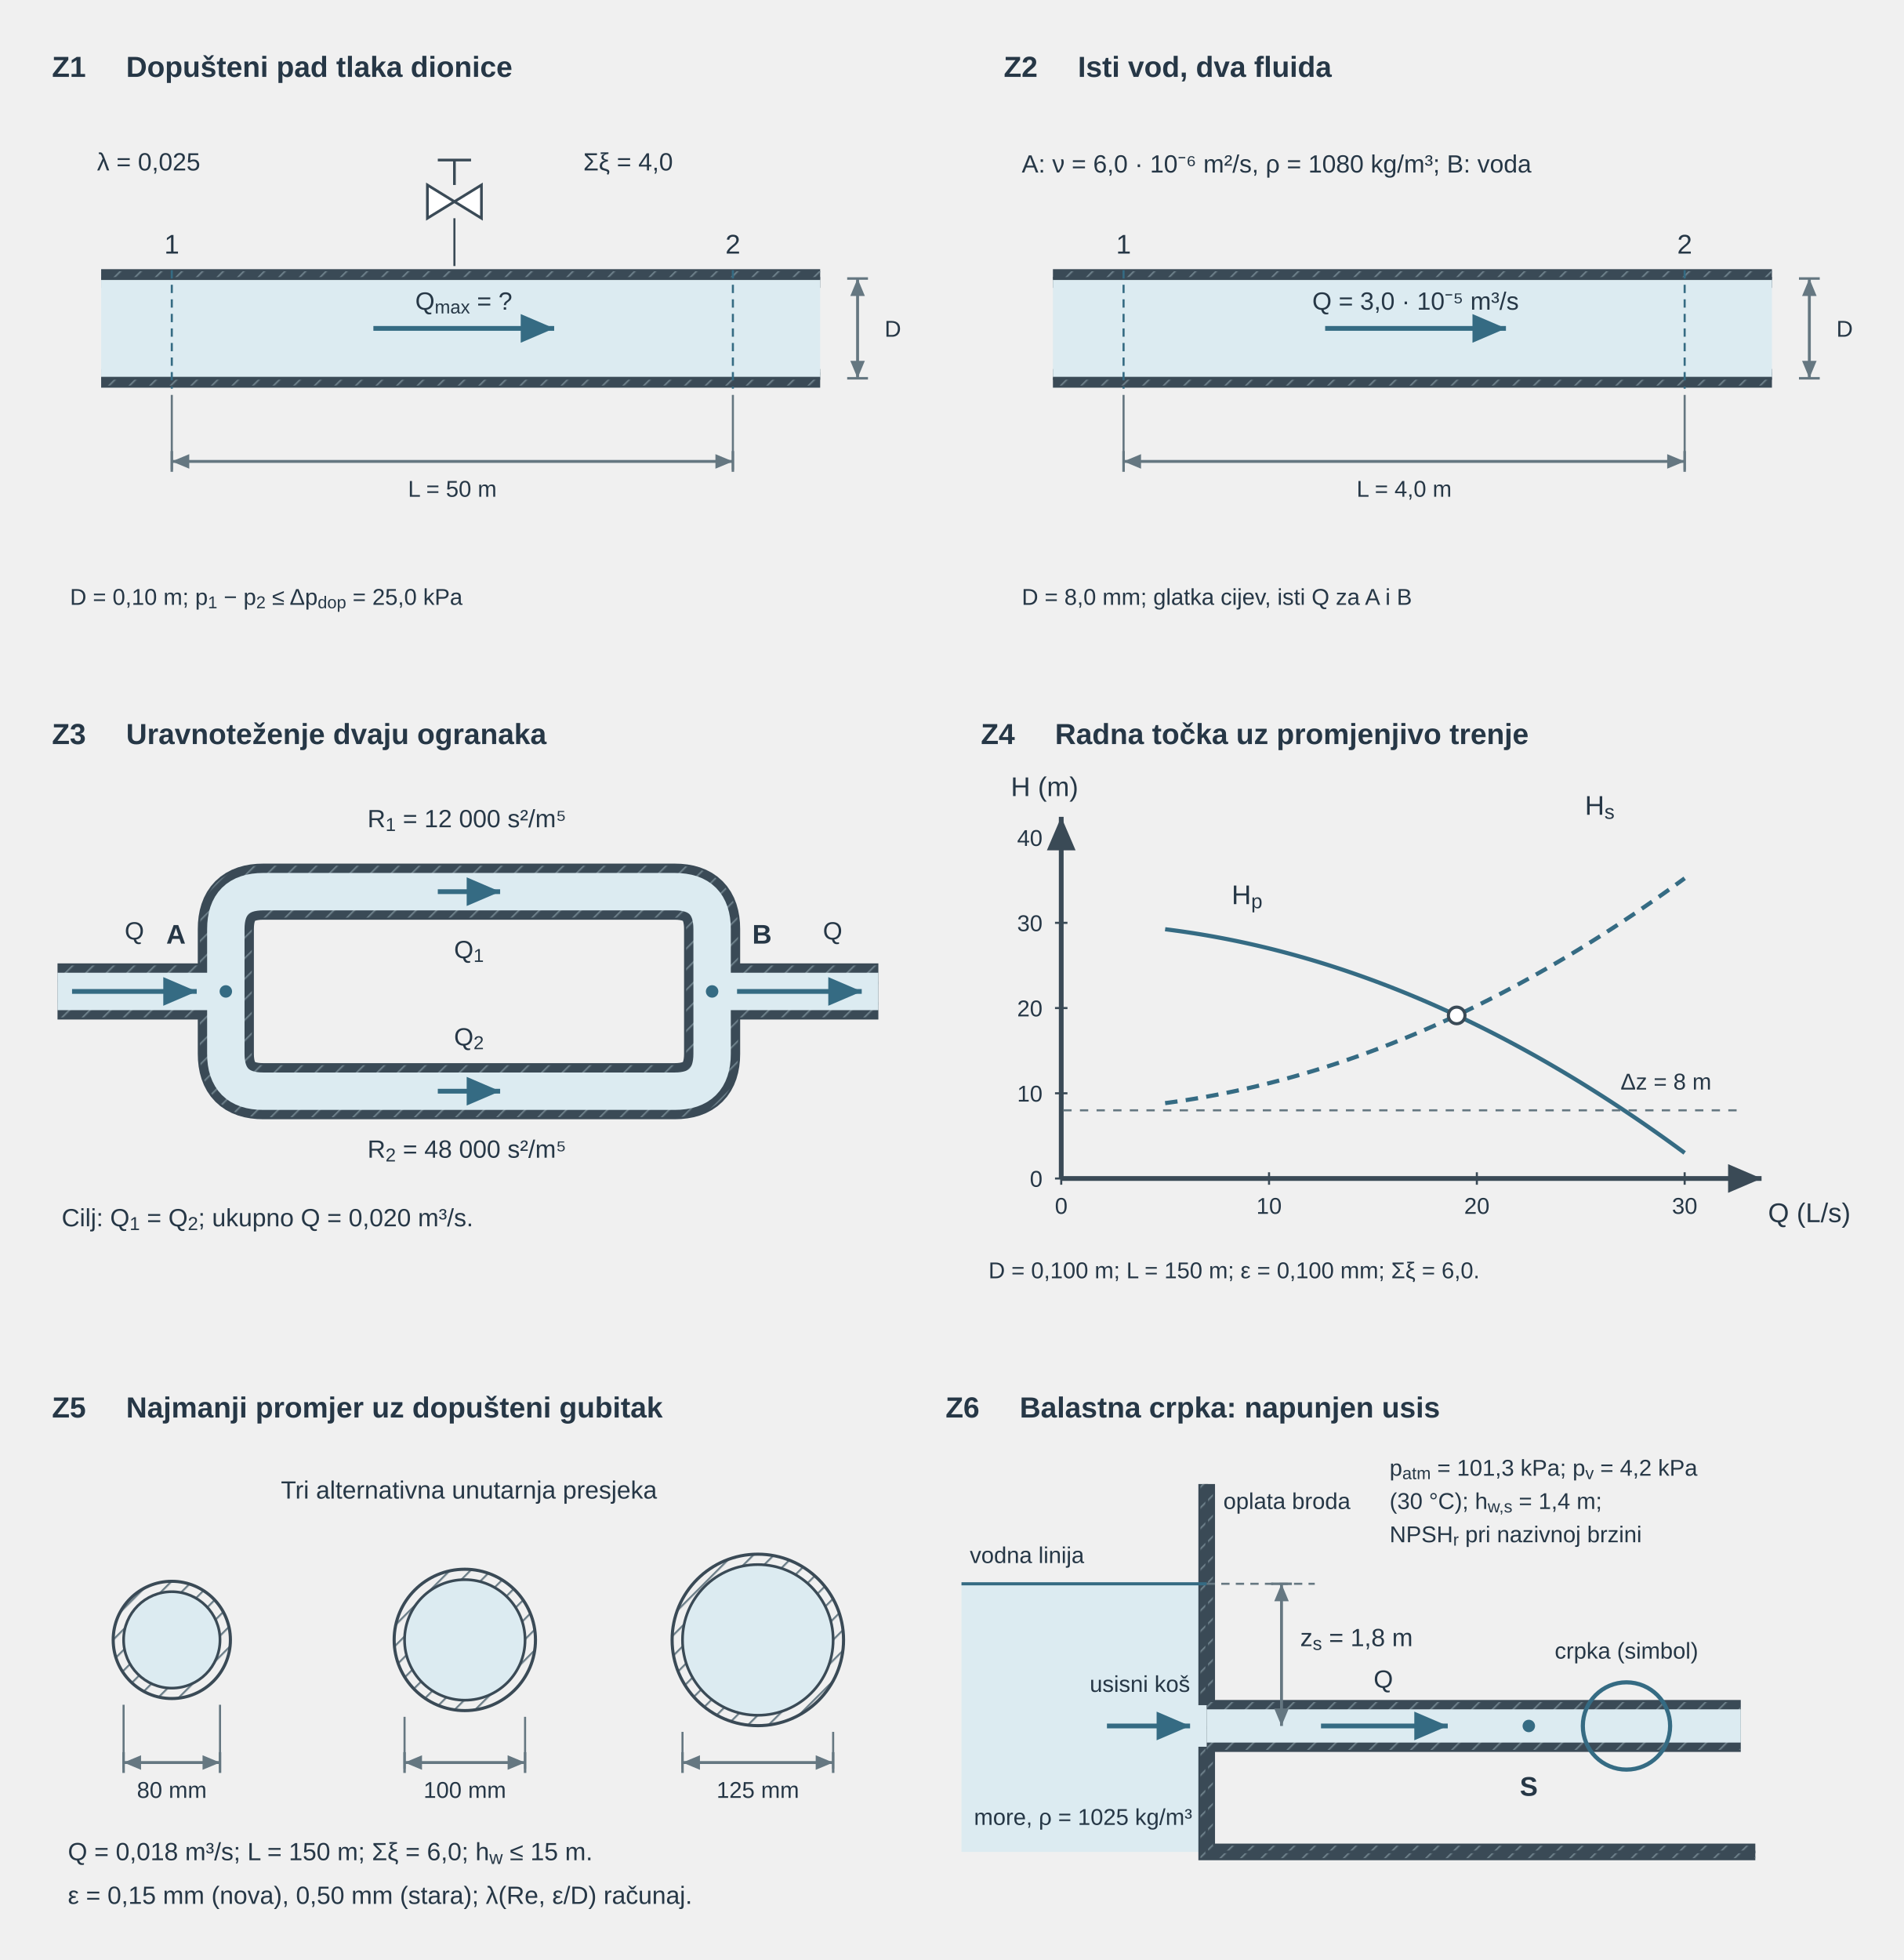
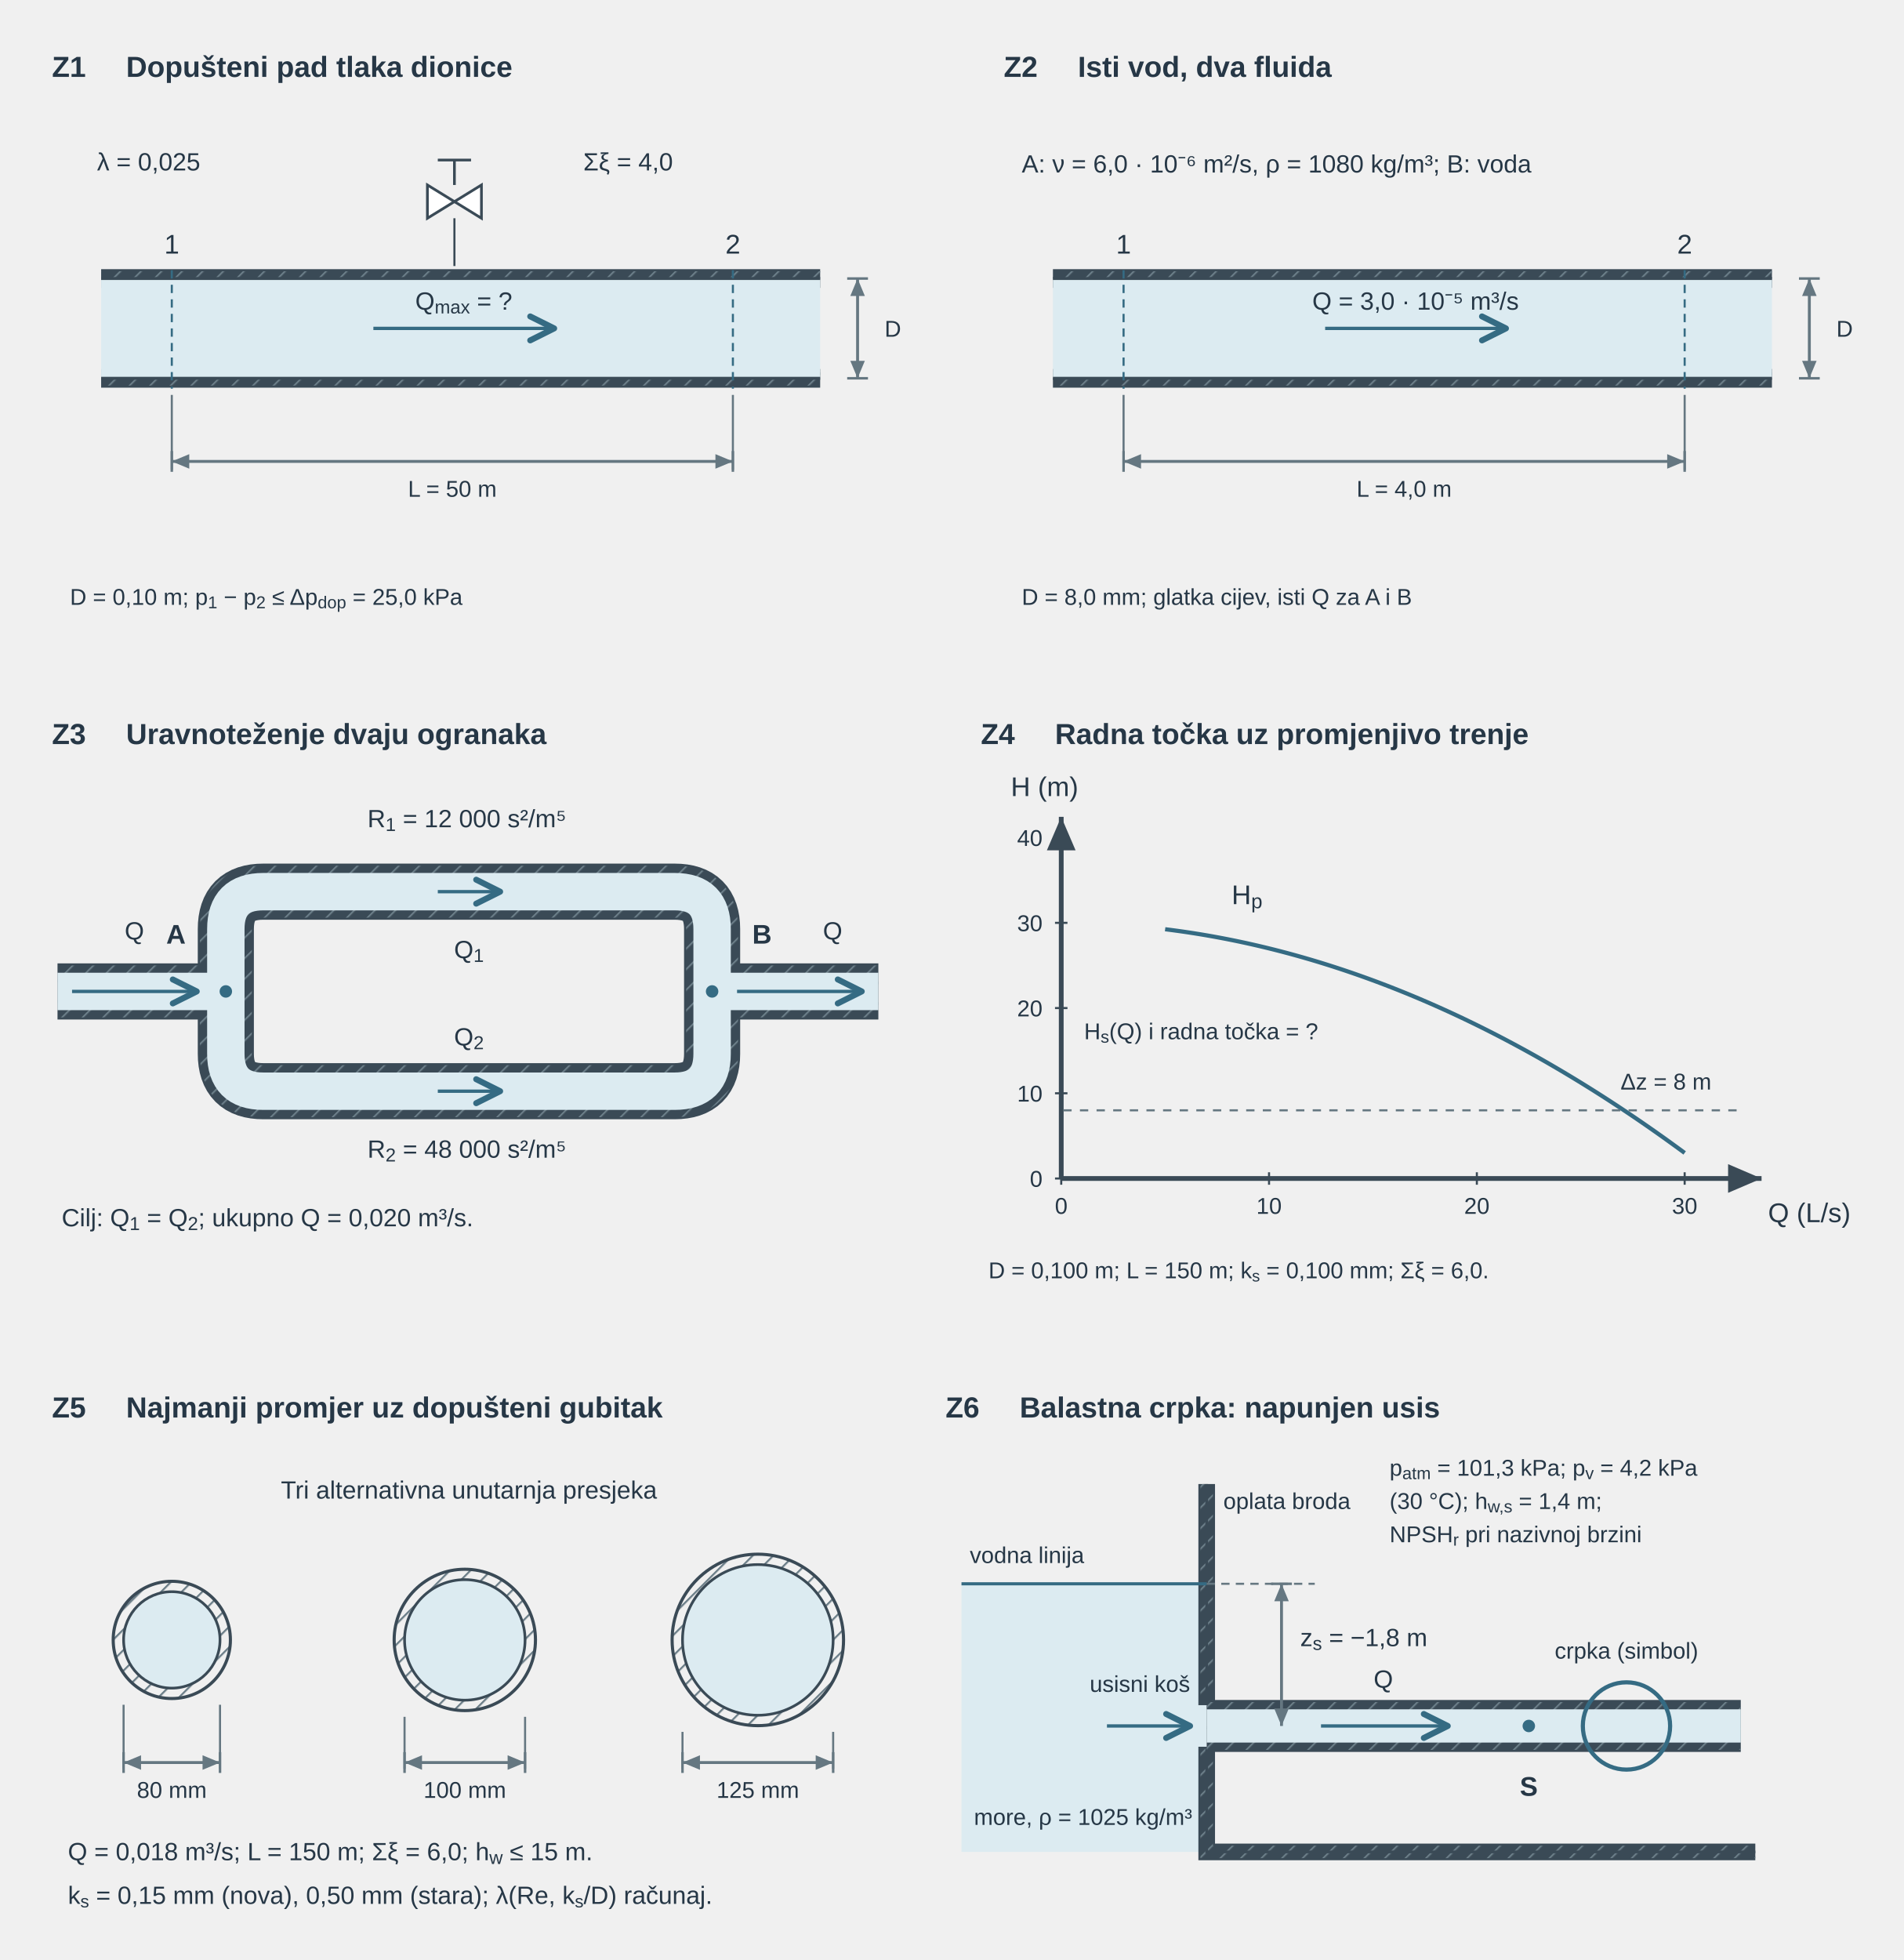
<svg xmlns="http://www.w3.org/2000/svg" viewBox="0 0 916 943" role="img" aria-labelledby="u13ex_title u13ex_desc" preserveAspectRatio="xMidYMid meet" style="display:block;width:100%;max-width:916px;height:auto;">
  <defs>
+     <marker id="u13ex_vopen" viewBox="0 0 10 10" refX="9" refY="5" markerWidth="9" markerHeight="9" orient="auto-start-reverse">
+       <path d="M1,1 L9,5 L1,9" fill="none" stroke="#356b83" stroke-width="2" stroke-linecap="round" stroke-linejoin="round" />
+     </marker>
    <pattern id="u13ex_hatch" width="7" height="7" patternUnits="userSpaceOnUse" patternTransform="rotate(45)">
      <line x1="0" y1="0" x2="0" y2="7" stroke="#657781" stroke-width="1.8" />
    </pattern>
    <marker id="u13ex_v" markerWidth="7" markerHeight="6" refX="7" refY="3" orient="auto">
      <path d="M0 0 L7 3 L0 6 Z" fill="#356b83" />
    </marker>
    <marker id="u13ex_dim" markerWidth="6" markerHeight="5" refX="6" refY="2.5" orient="auto-start-reverse">
      <path d="M0 0 L6 2.5 L0 5 Z" fill="#657781" />
    </marker>
    <marker id="u13ex_dimSmall" markerWidth="3" markerHeight="3" refX="3" refY="1.5" orient="auto-start-reverse">
      <path d="M0 0 L3 1.5 L0 3 Z" fill="#356b83" />
    </marker>
    <marker id="u13ex_forceMarker" markerWidth="7" markerHeight="6" refX="7" refY="3" orient="auto">
      <path d="M0 0 L7 3 L0 6 Z" fill="#356b83" />
    </marker>
    <marker id="u13ex_pressureMarker" markerWidth="7" markerHeight="6" refX="7" refY="3" orient="auto">
      <path d="M0 0 L7 3 L0 6 Z" fill="#356b83" />
    </marker>
    <marker id="u13ex_reactionMarker" markerWidth="7" markerHeight="6" refX="7" refY="3" orient="auto">
      <path d="M0 0 L7 3 L0 6 Z" fill="#356b83" />
    </marker>
    <marker id="u13ex_axisMarker" markerWidth="7" markerHeight="6" refX="7" refY="3" orient="auto">
      <path d="M0 0 L7 3 L0 6 Z" fill="#3a4a56" />
    </marker>
  </defs>
  <g id="u13ex_title-scene-1" transform="translate(-25.3281 -15)">
    <g font-family="Arial, Liberation Sans, sans-serif" fill="#3a4a56">
      <g id="u13ex_z1" transform="translate(28 22)">
        <text x="30.5" y="30" font-size="14" fill="#263746" text-anchor="middle" font-weight="700">Z1</text>
        <text x="58" y="30" font-size="14" fill="#263746" text-anchor="start" font-weight="700">Dopušteni pad tlaka dionice</text>
        <path id="u13ex_z1outer0" d="M46 127 H392" fill="none" stroke="#3a4a56" stroke-width="9" stroke-linecap="butt" stroke-linejoin="round" />
        <path d="M46 127 H392" fill="none" stroke="url(#u13ex_hatch)" stroke-width="7" stroke-linecap="butt" stroke-linejoin="round" />
        <path id="u13ex_z1outer1" d="M46 175 H392" fill="none" stroke="#3a4a56" stroke-width="9" stroke-linecap="butt" stroke-linejoin="round" />
        <path d="M46 175 H392" fill="none" stroke="url(#u13ex_hatch)" stroke-width="7" stroke-linecap="butt" stroke-linejoin="round" />
        <path id="u13ex_z1fluid" d="M46 127 H392 V175 H46 Z" fill="#dcebf1" stroke="none" stroke-width="1.8" />
        <path id="u13ex_z1wall0" d="M46 127 H392" fill="none" stroke="#3a4a56" stroke-width="1.4" />
        <path id="u13ex_z1wall1" d="M46 175 H392" fill="none" stroke="#3a4a56" stroke-width="1.4" />
        <line id="u13ex_z1section1" x1="80" y1="123" x2="80" y2="180" stroke="#356b83" stroke-width="1" stroke-dasharray="4 3" />
        <text x="80" y="115" font-size="13" fill="#263746" text-anchor="middle">1</text>
        <line x1="80" y1="183" x2="80" y2="219" stroke="#657781" stroke-width="1" />
        <line id="u13ex_z1section2" x1="350" y1="123" x2="350" y2="180" stroke="#356b83" stroke-width="1" stroke-dasharray="4 3" />
        <text x="350" y="115" font-size="13" fill="#263746" text-anchor="middle">2</text>
        <line x1="350" y1="183" x2="350" y2="219" stroke="#657781" stroke-width="1" />
        <line x1="80" y1="210" x2="80" y2="220" stroke="#657781" stroke-width="1.2" />
        <line x1="350" y1="210" x2="350" y2="220" stroke="#657781" stroke-width="1.2" />
-         <path id="u13ex_z1L" d="M80 215 L350 215" fill="none" stroke="#657781" stroke-width="1.4" marker-start="url(#u13ex_dim)" marker-end="url(#u13ex_dim)" />
+         <path id="u13ex_z1L" d="M80 215 L350 215" fill="none" stroke="#657781" stroke-width="1.4" marker-start="url(#u13ex_dim)" marker-end="url(#u13ex_dim)" data-mf1-role="dimension" />
        <text x="215.0" y="232" font-size="11" fill="#263746" text-anchor="middle">L = 50 m</text>
        <line x1="405" y1="127" x2="415" y2="127" stroke="#657781" stroke-width="1.2" />
        <line x1="405" y1="175" x2="415" y2="175" stroke="#657781" stroke-width="1.2" />
-         <path id="u13ex_z1D" d="M410 127 L410 175" fill="none" stroke="#657781" stroke-width="1.4" marker-start="url(#u13ex_dim)" marker-end="url(#u13ex_dim)" />
+         <path id="u13ex_z1D" d="M410 127 L410 175" fill="none" stroke="#657781" stroke-width="1.4" marker-start="url(#u13ex_dim)" marker-end="url(#u13ex_dim)" data-mf1-role="dimension" />
        <text x="423" y="155.0" font-size="11" fill="#263746" text-anchor="start">D</text>
-         <path id="u13ex_z1velocity" d="M177 151 L264 151" fill="none" stroke="#356b83" stroke-width="2.3" marker-end="url(#u13ex_v)" />
+         <path id="u13ex_z1velocity" d="M177 151 L264 151" fill="none" stroke="#356b83" stroke-width="1.6" marker-end="url(#u13ex_vopen)" data-mf1-vector="velocity" />
        <text x="220.5" y="142" font-size="12" fill="#263746" text-anchor="middle">Q<tspan baseline-shift="sub" font-size="0.75em">max</tspan> = ?</text>
        <path id="u13ex_z1valve" d="M203 82 L229 98 V82 L203 98 Z" fill="#ffffff" stroke="#3a4a56" stroke-width="1.3" />
        <line x1="216" y1="82" x2="216" y2="70" stroke="#3a4a56" stroke-width="1.3" />
        <line x1="208" y1="70" x2="224" y2="70" stroke="#3a4a56" stroke-width="1.3" />
        <line x1="216" y1="98" x2="216" y2="121" stroke="#3a4a56" stroke-width="1" />
        <text x="44" y="75" font-size="12" fill="#263746" text-anchor="start">λ = 0,025</text>
        <text x="278" y="75" font-size="12" fill="#263746" text-anchor="start">Σξ = 4,0</text>
        <text x="31" y="284" font-size="11" fill="#263746" text-anchor="start">D = 0,10 m; p<tspan baseline-shift="sub" font-size="0.75em">1</tspan> − p<tspan baseline-shift="sub" font-size="0.75em">2</tspan> ≤ Δp<tspan baseline-shift="sub" font-size="0.75em">dop</tspan> = 25,0 kPa</text>
      </g>
    </g>
  </g>
  <g id="u13ex_title-scene-2" transform="translate(-25.3281 -15)">
    <g font-family="Arial, Liberation Sans, sans-serif" fill="#3a4a56">
      <g id="u13ex_z2" transform="translate(486 22)">
        <text x="30.5" y="30" font-size="14" fill="#263746" text-anchor="middle" font-weight="700">Z2</text>
        <text x="58" y="30" font-size="14" fill="#263746" text-anchor="start" font-weight="700">Isti vod, dva fluida</text>
        <path id="u13ex_z2outer0" d="M46 127 H392" fill="none" stroke="#3a4a56" stroke-width="9" stroke-linecap="butt" stroke-linejoin="round" />
        <path d="M46 127 H392" fill="none" stroke="url(#u13ex_hatch)" stroke-width="7" stroke-linecap="butt" stroke-linejoin="round" />
        <path id="u13ex_z2outer1" d="M46 175 H392" fill="none" stroke="#3a4a56" stroke-width="9" stroke-linecap="butt" stroke-linejoin="round" />
        <path d="M46 175 H392" fill="none" stroke="url(#u13ex_hatch)" stroke-width="7" stroke-linecap="butt" stroke-linejoin="round" />
        <path id="u13ex_z2fluid" d="M46 127 H392 V175 H46 Z" fill="#dcebf1" stroke="none" stroke-width="1.8" />
        <path id="u13ex_z2wall0" d="M46 127 H392" fill="none" stroke="#3a4a56" stroke-width="1.4" />
        <path id="u13ex_z2wall1" d="M46 175 H392" fill="none" stroke="#3a4a56" stroke-width="1.4" />
        <line id="u13ex_z2section1" x1="80" y1="123" x2="80" y2="180" stroke="#356b83" stroke-width="1" stroke-dasharray="4 3" />
        <text x="80" y="115" font-size="13" fill="#263746" text-anchor="middle">1</text>
        <line x1="80" y1="183" x2="80" y2="219" stroke="#657781" stroke-width="1" />
        <line id="u13ex_z2section2" x1="350" y1="123" x2="350" y2="180" stroke="#356b83" stroke-width="1" stroke-dasharray="4 3" />
        <text x="350" y="115" font-size="13" fill="#263746" text-anchor="middle">2</text>
        <line x1="350" y1="183" x2="350" y2="219" stroke="#657781" stroke-width="1" />
        <line x1="80" y1="210" x2="80" y2="220" stroke="#657781" stroke-width="1.2" />
        <line x1="350" y1="210" x2="350" y2="220" stroke="#657781" stroke-width="1.2" />
-         <path id="u13ex_z2L" d="M80 215 L350 215" fill="none" stroke="#657781" stroke-width="1.4" marker-start="url(#u13ex_dim)" marker-end="url(#u13ex_dim)" />
+         <path id="u13ex_z2L" d="M80 215 L350 215" fill="none" stroke="#657781" stroke-width="1.4" marker-start="url(#u13ex_dim)" marker-end="url(#u13ex_dim)" data-mf1-role="dimension" />
        <text x="215.0" y="232" font-size="11" fill="#263746" text-anchor="middle">L = 4,0 m</text>
        <line x1="405" y1="127" x2="415" y2="127" stroke="#657781" stroke-width="1.2" />
        <line x1="405" y1="175" x2="415" y2="175" stroke="#657781" stroke-width="1.2" />
-         <path id="u13ex_z2D" d="M410 127 L410 175" fill="none" stroke="#657781" stroke-width="1.4" marker-start="url(#u13ex_dim)" marker-end="url(#u13ex_dim)" />
+         <path id="u13ex_z2D" d="M410 127 L410 175" fill="none" stroke="#657781" stroke-width="1.4" marker-start="url(#u13ex_dim)" marker-end="url(#u13ex_dim)" data-mf1-role="dimension" />
        <text x="423" y="155.0" font-size="11" fill="#263746" text-anchor="start">D</text>
-         <path id="u13ex_z2velocity" d="M177 151 L264 151" fill="none" stroke="#356b83" stroke-width="2.3" marker-end="url(#u13ex_v)" />
+         <path id="u13ex_z2velocity" d="M177 151 L264 151" fill="none" stroke="#356b83" stroke-width="1.6" marker-end="url(#u13ex_vopen)" data-mf1-vector="velocity" />
        <text x="220.5" y="142" font-size="12" fill="#263746" text-anchor="middle">Q = 3,0 · 10⁻⁵ m³/s</text>
        <text x="31" y="76" font-size="12" fill="#263746" text-anchor="start">A: ν = 6,0 · 10⁻⁶ m²/s, ρ = 1080 kg/m³; B: voda</text>
        <text x="31" y="284" font-size="11" fill="#263746" text-anchor="start">D = 8,0 mm; glatka cijev, isti Q za A i B</text>
      </g>
    </g>
  </g>
  <g id="u13ex_title-scene-3" transform="translate(-25.3281 -8)">
    <g font-family="Arial, Liberation Sans, sans-serif" fill="#3a4a56">
      <g id="u13ex_z3" transform="translate(28 336)">
        <text x="30.5" y="30" font-size="14" fill="#263746" text-anchor="middle" font-weight="700">Z3</text>
        <text x="58" y="30" font-size="14" fill="#263746" text-anchor="start" font-weight="700">Uravnoteženje dvaju ogranaka</text>
        <path id="u13ex_z3pipeouter" d="M25 149 H106 M106 149 V119 Q106 101 124 101 H322 Q340 101 340 119 V179 Q340 197 322 197 H124 Q106 197 106 179 V149 M340 149 H420" fill="none" stroke="#3a4a56" stroke-width="27" stroke-linecap="butt" stroke-linejoin="round" />
        <path d="M25 149 H106 M106 149 V119 Q106 101 124 101 H322 Q340 101 340 119 V179 Q340 197 322 197 H124 Q106 197 106 179 V149 M340 149 H420" fill="none" stroke="url(#u13ex_hatch)" stroke-width="25" stroke-linecap="butt" stroke-linejoin="round" />
        <path id="u13ex_z3pipefluid" d="M25 149 H106 M106 149 V119 Q106 101 124 101 H322 Q340 101 340 119 V179 Q340 197 322 197 H124 Q106 197 106 179 V149 M340 149 H420" fill="none" stroke="#dcebf1" stroke-width="18" stroke-linecap="butt" stroke-linejoin="round" />
        <circle id="u13ex_z3A" cx="106" cy="149" r="3" fill="#356b83" />
        <text x="82" y="126" font-size="13" fill="#263746" text-anchor="middle" font-weight="700">A</text>
        <circle id="u13ex_z3B" cx="340" cy="149" r="3" fill="#356b83" />
        <text x="364" y="126" font-size="13" fill="#263746" text-anchor="middle" font-weight="700">B</text>
-         <path id="u13ex_z3inlet" d="M32 149 L92 149" fill="none" stroke="#356b83" stroke-width="2.3" marker-end="url(#u13ex_v)" />
+         <path id="u13ex_z3inlet" d="M32 149 L92 149" fill="none" stroke="#356b83" stroke-width="1.6" marker-end="url(#u13ex_vopen)" data-mf1-vector="velocity" />
        <text x="62" y="124" font-size="12" fill="#263746" text-anchor="middle">Q</text>
-         <path id="u13ex_z3outlet" d="M352 149 L412 149" fill="none" stroke="#356b83" stroke-width="2.3" marker-end="url(#u13ex_v)" />
+         <path id="u13ex_z3outlet" d="M352 149 L412 149" fill="none" stroke="#356b83" stroke-width="1.6" marker-end="url(#u13ex_vopen)" data-mf1-vector="velocity" />
        <text x="398" y="124" font-size="12" fill="#263746" text-anchor="middle">Q</text>
-         <path id="u13ex_z3upperVelocity" d="M208 101 L238 101" fill="none" stroke="#356b83" stroke-width="2.3" marker-end="url(#u13ex_v)" />
-         <path id="u13ex_z3lowerVelocity" d="M208 197 L238 197" fill="none" stroke="#356b83" stroke-width="2.3" marker-end="url(#u13ex_v)" />
+         <path id="u13ex_z3upperVelocity" d="M208 101 L238 101" fill="none" stroke="#356b83" stroke-width="1.6" marker-end="url(#u13ex_vopen)" data-mf1-vector="velocity" />
+         <path id="u13ex_z3lowerVelocity" d="M208 197 L238 197" fill="none" stroke="#356b83" stroke-width="1.6" marker-end="url(#u13ex_vopen)" data-mf1-vector="velocity" />
        <text x="223" y="133" font-size="12" fill="#263746" text-anchor="middle">Q<tspan baseline-shift="sub" font-size="0.75em">1</tspan>
        </text>
        <text x="223" y="175" font-size="12" fill="#263746" text-anchor="middle">Q<tspan baseline-shift="sub" font-size="0.75em">2</tspan>
        </text>
        <text x="222" y="70" font-size="12" fill="#263746" text-anchor="middle">R<tspan baseline-shift="sub" font-size="0.75em">1</tspan> = 12 000 s²/m⁵</text>
        <text x="222" y="229" font-size="12" fill="#263746" text-anchor="middle">R<tspan baseline-shift="sub" font-size="0.75em">2</tspan> = 48 000 s²/m⁵</text>
        <text x="27" y="262" font-size="12" fill="#263746" text-anchor="start">Cilj: Q<tspan baseline-shift="sub" font-size="0.75em">1</tspan> = Q<tspan baseline-shift="sub" font-size="0.75em">2</tspan>; ukupno Q = 0,020 m³/s.</text>
      </g>
    </g>
  </g>
  <g id="u13ex_title-scene-4" transform="translate(-36.3281 -8)">
    <g font-family="Arial, Liberation Sans, sans-serif" fill="#3a4a56">
      <g id="u13ex_z4" transform="translate(486 336)">
        <text x="30.5" y="30" font-size="14" fill="#263746" text-anchor="middle" font-weight="700">Z4</text>
        <text x="58" y="30" font-size="14" fill="#263746" text-anchor="start" font-weight="700">Radna točka uz promjenjivo trenje</text>
-         <path d="M61 239 L398 239" fill="none" stroke="#3a4a56" stroke-width="2.3" marker-end="url(#u13ex_axisMarker)" />
+         <path d="M61 239 L398 239" fill="none" stroke="#3a4a56" stroke-width="2.3" marker-end="url(#u13ex_axisMarker)" data-mf1-role="axis" />
        <text x="421" y="260" font-size="13" fill="#263746" text-anchor="middle">Q (L/s)</text>
-         <path d="M61 239 L61 65" fill="none" stroke="#3a4a56" stroke-width="2.3" marker-end="url(#u13ex_axisMarker)" />
+         <path d="M61 239 L61 65" fill="none" stroke="#3a4a56" stroke-width="2.3" marker-end="url(#u13ex_axisMarker)" data-mf1-role="axis" />
        <text x="53" y="55" font-size="13" fill="#263746" text-anchor="middle">H (m)</text>
        <line x1="61" y1="236.0" x2="61" y2="242.0" stroke="#3a4a56" stroke-width="1" />
        <text x="61" y="256.0" font-size="11" fill="#263746" text-anchor="middle">0</text>
        <line x1="161" y1="236.0" x2="161" y2="242.0" stroke="#3a4a56" stroke-width="1" />
        <text x="161" y="256.0" font-size="11" fill="#263746" text-anchor="middle">10</text>
        <line x1="261" y1="236.0" x2="261" y2="242.0" stroke="#3a4a56" stroke-width="1" />
        <text x="261" y="256.0" font-size="11" fill="#263746" text-anchor="middle">20</text>
        <line x1="361" y1="236.0" x2="361" y2="242.0" stroke="#3a4a56" stroke-width="1" />
        <text x="361" y="256.0" font-size="11" fill="#263746" text-anchor="middle">30</text>
        <line x1="58" y1="239.0" x2="64" y2="239.0" stroke="#3a4a56" stroke-width="1" />
        <text x="52" y="243.0" font-size="11" fill="#263746" text-anchor="end">0</text>
        <line x1="58" y1="198.0" x2="64" y2="198.0" stroke="#3a4a56" stroke-width="1" />
        <text x="52" y="202.0" font-size="11" fill="#263746" text-anchor="end">10</text>
        <line x1="58" y1="157.0" x2="64" y2="157.0" stroke="#3a4a56" stroke-width="1" />
        <text x="52" y="161.0" font-size="11" fill="#263746" text-anchor="end">20</text>
        <line x1="58" y1="116" x2="64" y2="116" stroke="#3a4a56" stroke-width="1" />
        <text x="52" y="120" font-size="11" fill="#263746" text-anchor="end">30</text>
        <line x1="58" y1="75.0" x2="64" y2="75.0" stroke="#3a4a56" stroke-width="1" />
        <text x="52" y="79.0" font-size="11" fill="#263746" text-anchor="end">40</text>
        <path id="u13ex_z4pump" d="M111 119.075 L113 119.326 L115 119.587 L117 119.857 L119 120.138 L121 120.428 L123 120.728 L125 121.038 L127 121.358 L129 121.688 L131 122.027 L133 122.376 L135 122.735 L137 123.104 L139 123.483 L141 123.872 L143 124.271 L145 124.679 L147 125.097 L149 125.525 L151 125.963 L153 126.411 L155 126.868 L157 127.336 L159 127.813 L161 128.3 L163 128.797 L165 129.304 L167 129.82 L169 130.347 L171 130.883 L173 131.429 L175 131.985 L177 132.551 L179 133.127 L181 133.712 L183 134.307 L185 134.912 L187 135.527 L189 136.152 L191 136.787 L193 137.432 L195 138.086 L197 138.75 L199 139.424 L201 140.108 L203 140.802 L205 141.505 L207 142.219 L209 142.942 L211 143.675 L213 144.418 L215 145.171 L217 145.933 L219 146.706 L221 147.488 L223 148.28 L225 149.082 L227 149.894 L229 150.716 L231 151.547 L233 152.388 L235 153.239 L237 154.1 L239 154.971 L241 155.852 L243 156.743 L245 157.643 L247 158.553 L249 159.473 L251 160.403 L253 161.343 L255 162.292 L257 163.252 L259 164.221 L261 165.2 L263 166.189 L265 167.188 L267 168.196 L269 169.215 L271 170.243 L273 171.281 L275 172.329 L277 173.387 L279 174.455 L281 175.532 L283 176.619 L285 177.716 L287 178.823 L289 179.94 L291 181.067 L293 182.204 L295 183.35 L297 184.506 L299 185.672 L301 186.848 L303 188.034 L305 189.229 L307 190.435 L309 191.65 L311 192.875 L313 194.11 L315 195.355 L317 196.609 L319 197.874 L321 199.148 L323 200.432 L325 201.726 L327 203.03 L329 204.344 L331 205.667 L333 207 L335 208.343 L337 209.696 L339 211.059 L341 212.432 L343 213.815 L345 215.207 L347 216.609 L349 218.021 L351 219.443 L353 220.875 L355 222.316 L357 223.768 L359 225.229 L361 226.7" fill="none" stroke="#356b83" stroke-width="2" />
-         <path id="u13ex_z4system" d="M111 202.734 L113 202.466 L115 202.189 L117 201.902 L119 201.605 L121 201.298 L123 200.982 L125 200.656 L127 200.32 L129 199.975 L131 199.62 L133 199.255 L135 198.881 L137 198.497 L139 198.103 L141 197.7 L143 197.287 L145 196.864 L147 196.432 L149 195.99 L151 195.539 L153 195.077 L155 194.607 L157 194.126 L159 193.636 L161 193.136 L163 192.627 L165 192.108 L167 191.579 L169 191.04 L171 190.492 L173 189.935 L175 189.368 L177 188.791 L179 188.204 L181 187.608 L183 187.002 L185 186.387 L187 185.762 L189 185.127 L191 184.483 L193 183.829 L195 183.166 L197 182.492 L199 181.81 L201 181.117 L203 180.415 L205 179.704 L207 178.982 L209 178.251 L211 177.511 L213 176.761 L215 176.001 L217 175.232 L219 174.453 L221 173.664 L223 172.866 L225 172.058 L227 171.24 L229 170.413 L231 169.577 L233 168.73 L235 167.874 L237 167.009 L239 166.134 L241 165.249 L243 164.355 L245 163.451 L247 162.537 L249 161.614 L251 160.681 L253 159.738 L255 158.786 L257 157.824 L259 156.853 L261 155.872 L263 154.882 L265 153.881 L267 152.872 L269 151.852 L271 150.823 L273 149.785 L275 148.736 L277 147.679 L279 146.611 L281 145.534 L283 144.447 L285 143.351 L287 142.245 L289 141.13 L291 140.004 L293 138.87 L295 137.725 L297 136.571 L299 135.408 L301 134.235 L303 133.052 L305 131.859 L307 130.657 L309 129.446 L311 128.224 L313 126.993 L315 125.753 L317 124.503 L319 123.243 L321 121.974 L323 120.695 L325 119.406 L327 118.108 L329 116.8 L331 115.483 L333 114.156 L335 112.819 L337 111.473 L339 110.117 L341 108.752 L343 107.377 L345 105.992 L347 104.598 L349 103.194 L351 101.781 L353 100.357 L355 98.925 L357 97.482 L359 96.03 L361 94.569" fill="none" stroke="#356b83" stroke-width="2" stroke-dasharray="6 4" />
-         <circle id="u13ex_z4operatingPoint" cx="251.296" cy="160.542" r="4" fill="#ffffff" stroke="#3a4a56" stroke-width="1.5" />
        <text x="143" y="107" font-size="13" fill="#263746" text-anchor="start">H<tspan baseline-shift="sub" font-size="0.75em">p</tspan>
        </text>
-         <text x="313" y="64" font-size="13" fill="#263746" text-anchor="start">H<tspan baseline-shift="sub" font-size="0.75em">s</tspan>
-         </text>
+         <text id="u13ex_z4unknown" x="72" y="172" font-size="11" fill="#263746" text-anchor="start">H<tspan baseline-shift="sub" font-size="0.75em">s</tspan>(Q) i radna točka = ?</text>
        <line id="u13ex_z4staticHead" x1="62" y1="206.2" x2="386" y2="206.2" stroke="#657781" stroke-width="1" stroke-dasharray="4 4" />
        <text x="352" y="196.2" font-size="11" fill="#263746" text-anchor="middle">Δz = 8 m</text>
-         <text x="26" y="287" font-size="11" fill="#263746" text-anchor="start">D = 0,100 m; L = 150 m; ε = 0,100 mm; Σξ = 6,0.</text>
+         <text x="26" y="287" font-size="11" fill="#263746" text-anchor="start">D = 0,100 m; L = 150 m; k<tspan baseline-shift="sub" font-size="0.7em">s</tspan> = 0,100 mm; Σξ = 6,0.</text>
      </g>
    </g>
  </g>
  <g id="u13ex_title-scene-5" transform="translate(-25.3281 2)">
    <g font-family="Arial, Liberation Sans, sans-serif" fill="#3a4a56">
      <g id="u13ex_z5" transform="translate(28 650)">
        <text x="30.5" y="30" font-size="14" fill="#263746" text-anchor="middle" font-weight="700">Z5</text>
        <text x="58" y="30" font-size="14" fill="#263746" text-anchor="start" font-weight="700">Najmanji promjer uz dopušteni gubitak</text>
        <circle id="u13ex_z5wall0" cx="80" cy="137" r="28.2" fill="url(#u13ex_hatch)" stroke="#3a4a56" stroke-width="1.5" />
        <circle id="u13ex_z5bore0" cx="80" cy="137" r="23.2" fill="#dcebf1" stroke="#3a4a56" stroke-width="1.3" />
        <line x1="56.8" y1="168.2" x2="56.8" y2="199" stroke="#657781" stroke-width="1" />
        <line x1="103.2" y1="168.2" x2="103.2" y2="199" stroke="#657781" stroke-width="1" />
        <line x1="56.8" y1="191" x2="56.8" y2="201" stroke="#657781" stroke-width="1.2" />
        <line x1="103.2" y1="191" x2="103.2" y2="201" stroke="#657781" stroke-width="1.2" />
-         <path id="u13ex_z5D0" d="M56.8 196 L103.2 196" fill="none" stroke="#657781" stroke-width="1.4" marker-start="url(#u13ex_dim)" marker-end="url(#u13ex_dim)" />
+         <path id="u13ex_z5D0" d="M56.8 196 L103.2 196" fill="none" stroke="#657781" stroke-width="1.4" marker-start="url(#u13ex_dim)" marker-end="url(#u13ex_dim)" data-mf1-role="dimension" />
        <text x="80.0" y="213" font-size="11" fill="#263746" text-anchor="middle">80 mm</text>
        <circle id="u13ex_z5wall1" cx="221" cy="137" r="34.0" fill="url(#u13ex_hatch)" stroke="#3a4a56" stroke-width="1.5" />
        <circle id="u13ex_z5bore1" cx="221" cy="137" r="29" fill="#dcebf1" stroke="#3a4a56" stroke-width="1.3" />
        <line x1="192.0" y1="174.0" x2="192.0" y2="199" stroke="#657781" stroke-width="1" />
        <line x1="250.0" y1="174.0" x2="250.0" y2="199" stroke="#657781" stroke-width="1" />
        <line x1="192.0" y1="191" x2="192.0" y2="201" stroke="#657781" stroke-width="1.2" />
        <line x1="250.0" y1="191" x2="250.0" y2="201" stroke="#657781" stroke-width="1.2" />
-         <path id="u13ex_z5D1" d="M192.0 196 L250.0 196" fill="none" stroke="#657781" stroke-width="1.4" marker-start="url(#u13ex_dim)" marker-end="url(#u13ex_dim)" />
+         <path id="u13ex_z5D1" d="M192.0 196 L250.0 196" fill="none" stroke="#657781" stroke-width="1.4" marker-start="url(#u13ex_dim)" marker-end="url(#u13ex_dim)" data-mf1-role="dimension" />
        <text x="221.0" y="213" font-size="11" fill="#263746" text-anchor="middle">100 mm</text>
        <circle id="u13ex_z5wall2" cx="362" cy="137" r="41.25" fill="url(#u13ex_hatch)" stroke="#3a4a56" stroke-width="1.5" />
        <circle id="u13ex_z5bore2" cx="362" cy="137" r="36.25" fill="#dcebf1" stroke="#3a4a56" stroke-width="1.3" />
        <line x1="325.75" y1="181.25" x2="325.75" y2="199" stroke="#657781" stroke-width="1" />
        <line x1="398.25" y1="181.25" x2="398.25" y2="199" stroke="#657781" stroke-width="1" />
        <line x1="325.75" y1="191" x2="325.75" y2="201" stroke="#657781" stroke-width="1.2" />
        <line x1="398.25" y1="191" x2="398.25" y2="201" stroke="#657781" stroke-width="1.2" />
-         <path id="u13ex_z5D2" d="M325.75 196 L398.25 196" fill="none" stroke="#657781" stroke-width="1.4" marker-start="url(#u13ex_dim)" marker-end="url(#u13ex_dim)" />
+         <path id="u13ex_z5D2" d="M325.75 196 L398.25 196" fill="none" stroke="#657781" stroke-width="1.4" marker-start="url(#u13ex_dim)" marker-end="url(#u13ex_dim)" data-mf1-role="dimension" />
        <text x="362.0" y="213" font-size="11" fill="#263746" text-anchor="middle">125 mm</text>
        <text x="223" y="69" font-size="12" fill="#263746" text-anchor="middle">Tri alternativna unutarnja presjeka</text>
        <text x="30" y="243" font-size="12" fill="#263746" text-anchor="start">Q = 0,018 m³/s; L = 150 m; Σξ = 6,0; h<tspan baseline-shift="sub" font-size="0.75em">w</tspan> ≤ 15 m.</text>
-         <text x="30" y="264" font-size="12" fill="#263746" text-anchor="start">ε = 0,15 mm (nova), 0,50 mm (stara); λ(Re, ε/D) računaj.</text>
+         <text x="30" y="264" font-size="12" fill="#263746" text-anchor="start">k<tspan baseline-shift="sub" font-size="0.7em">s</tspan> = 0,15 mm (nova), 0,50 mm (stara); λ(Re, k<tspan baseline-shift="sub" font-size="0.7em">s</tspan>/D) računaj.</text>
      </g>
    </g>
  </g>
  <g id="u13ex_title-scene-6" transform="translate(-53.3281 2)">
    <g font-family="Arial, Liberation Sans, sans-serif" fill="#3a4a56">
      <g id="u13ex_z6" transform="translate(486 650)">
        <text x="30.5" y="30" font-size="14" fill="#263746" text-anchor="middle" font-weight="700">Z6</text>
        <text x="58" y="30" font-size="14" fill="#263746" text-anchor="start" font-weight="700">Balastna crpka: napunjen usis</text>
        <rect id="u13ex_z6seaFluid" x="30" y="110" width="118" height="129" rx="0" fill="#dcebf1" stroke="none" stroke-width="1.2" />
        <path id="u13ex_z6hullOuter" d="M148 62 V168.4 M148 188.4 V239 H412" fill="none" stroke="#3a4a56" stroke-width="8" stroke-linecap="butt" />
        <path d="M148 62 V168.4 M148 188.4 V239 H412" fill="none" stroke="url(#u13ex_hatch)" stroke-width="6" stroke-linecap="butt" />
        <path id="u13ex_z6hullWall0" d="M148 62 V168.4" fill="none" stroke="#3a4a56" stroke-width="1.3" />
        <path id="u13ex_z6hullWall1" d="M148 188.4 V239 H412" fill="none" stroke="#3a4a56" stroke-width="1.3" />
        <path id="u13ex_z6pipeouter" d="M148 178.4 H405" fill="none" stroke="#3a4a56" stroke-width="25" stroke-linecap="butt" stroke-linejoin="round" />
        <path d="M148 178.4 H405" fill="none" stroke="url(#u13ex_hatch)" stroke-width="23" stroke-linecap="butt" stroke-linejoin="round" />
        <path id="u13ex_z6pipefluid" d="M148 178.4 H405" fill="none" stroke="#dcebf1" stroke-width="16" stroke-linecap="butt" stroke-linejoin="round" />
        <line id="u13ex_z6waterline" x1="30" y1="110" x2="148" y2="110" stroke="#356b83" stroke-width="1.5" />
-         <path id="u13ex_z6inletVelocity" d="M100 178.4 L140 178.4" fill="none" stroke="#356b83" stroke-width="2.3" marker-end="url(#u13ex_v)" />
-         <path id="u13ex_z6velocity" d="M203 178.4 L264 178.4" fill="none" stroke="#356b83" stroke-width="2.3" marker-end="url(#u13ex_v)" />
+         <path id="u13ex_z6inletVelocity" d="M100 178.4 L140 178.4" fill="none" stroke="#356b83" stroke-width="1.6" marker-end="url(#u13ex_vopen)" data-mf1-vector="velocity" />
+         <path id="u13ex_z6velocity" d="M203 178.4 L264 178.4" fill="none" stroke="#356b83" stroke-width="1.6" marker-end="url(#u13ex_vopen)" data-mf1-vector="velocity" />
        <text x="233" y="160" font-size="12" fill="#263746" text-anchor="middle">Q</text>
        <circle id="u13ex_z6pumpSymbol" cx="350" cy="178.4" r="21" fill="none" stroke="#356b83" stroke-width="2" />
        <text x="350" y="146" font-size="11" fill="#263746" text-anchor="middle">crpka (simbol)</text>
        <circle id="u13ex_z6S" cx="303" cy="178.4" r="3" fill="#356b83" />
        <text x="303" y="212" font-size="13" fill="#263746" text-anchor="middle" font-weight="700">S</text>
        <line x1="148" y1="110" x2="200" y2="110" stroke="#657781" stroke-width="1" stroke-dasharray="4 3" />
        <line x1="179" y1="110" x2="189" y2="110" stroke="#657781" stroke-width="1.2" />
-         <path id="u13ex_z6zs" d="M184 178.4 L184 110" fill="none" stroke="#657781" stroke-width="1.4" marker-start="url(#u13ex_dim)" marker-end="url(#u13ex_dim)" />
-         <text x="193" y="140" font-size="12" fill="#263746" text-anchor="start">z<tspan baseline-shift="sub" font-size="0.75em">s</tspan> = 1,8 m</text>
+         <path id="u13ex_z6zs" d="M184 178.4 L184 110" fill="none" stroke="#657781" stroke-width="1.4" marker-start="url(#u13ex_dim)" marker-end="url(#u13ex_dim)" data-mf1-role="dimension" />
+         <text x="193" y="140" font-size="12" fill="#263746" text-anchor="start">z<tspan baseline-shift="sub" font-size="0.75em">s</tspan> = −1,8 m</text>
        <text x="34" y="100" font-size="11" fill="#263746" text-anchor="start">vodna linija</text>
        <text x="36" y="226" font-size="11" fill="#263746" text-anchor="start">more, ρ = 1025 kg/m³</text>
        <text x="140" y="162" font-size="11" fill="#263746" text-anchor="end">usisni koš</text>
        <text x="156" y="74" font-size="11" fill="#263746" text-anchor="start">oplata broda</text>
        <text x="236" y="58" font-size="11" fill="#263746" text-anchor="start">p<tspan baseline-shift="sub" font-size="0.75em">atm</tspan> = 101,3 kPa; p<tspan baseline-shift="sub" font-size="0.75em">v</tspan> = 4,2 kPa</text>
        <text x="236" y="74" font-size="11" fill="#263746" text-anchor="start">(30 °C); h<tspan baseline-shift="sub" font-size="0.75em">w,s</tspan> = 1,4 m;</text>
        <text x="236" y="90" font-size="11" fill="#263746" text-anchor="start">NPSH<tspan baseline-shift="sub" font-size="0.75em">r</tspan> pri nazivnoj brzini</text>
      </g>
    </g>
  </g>
</svg>
